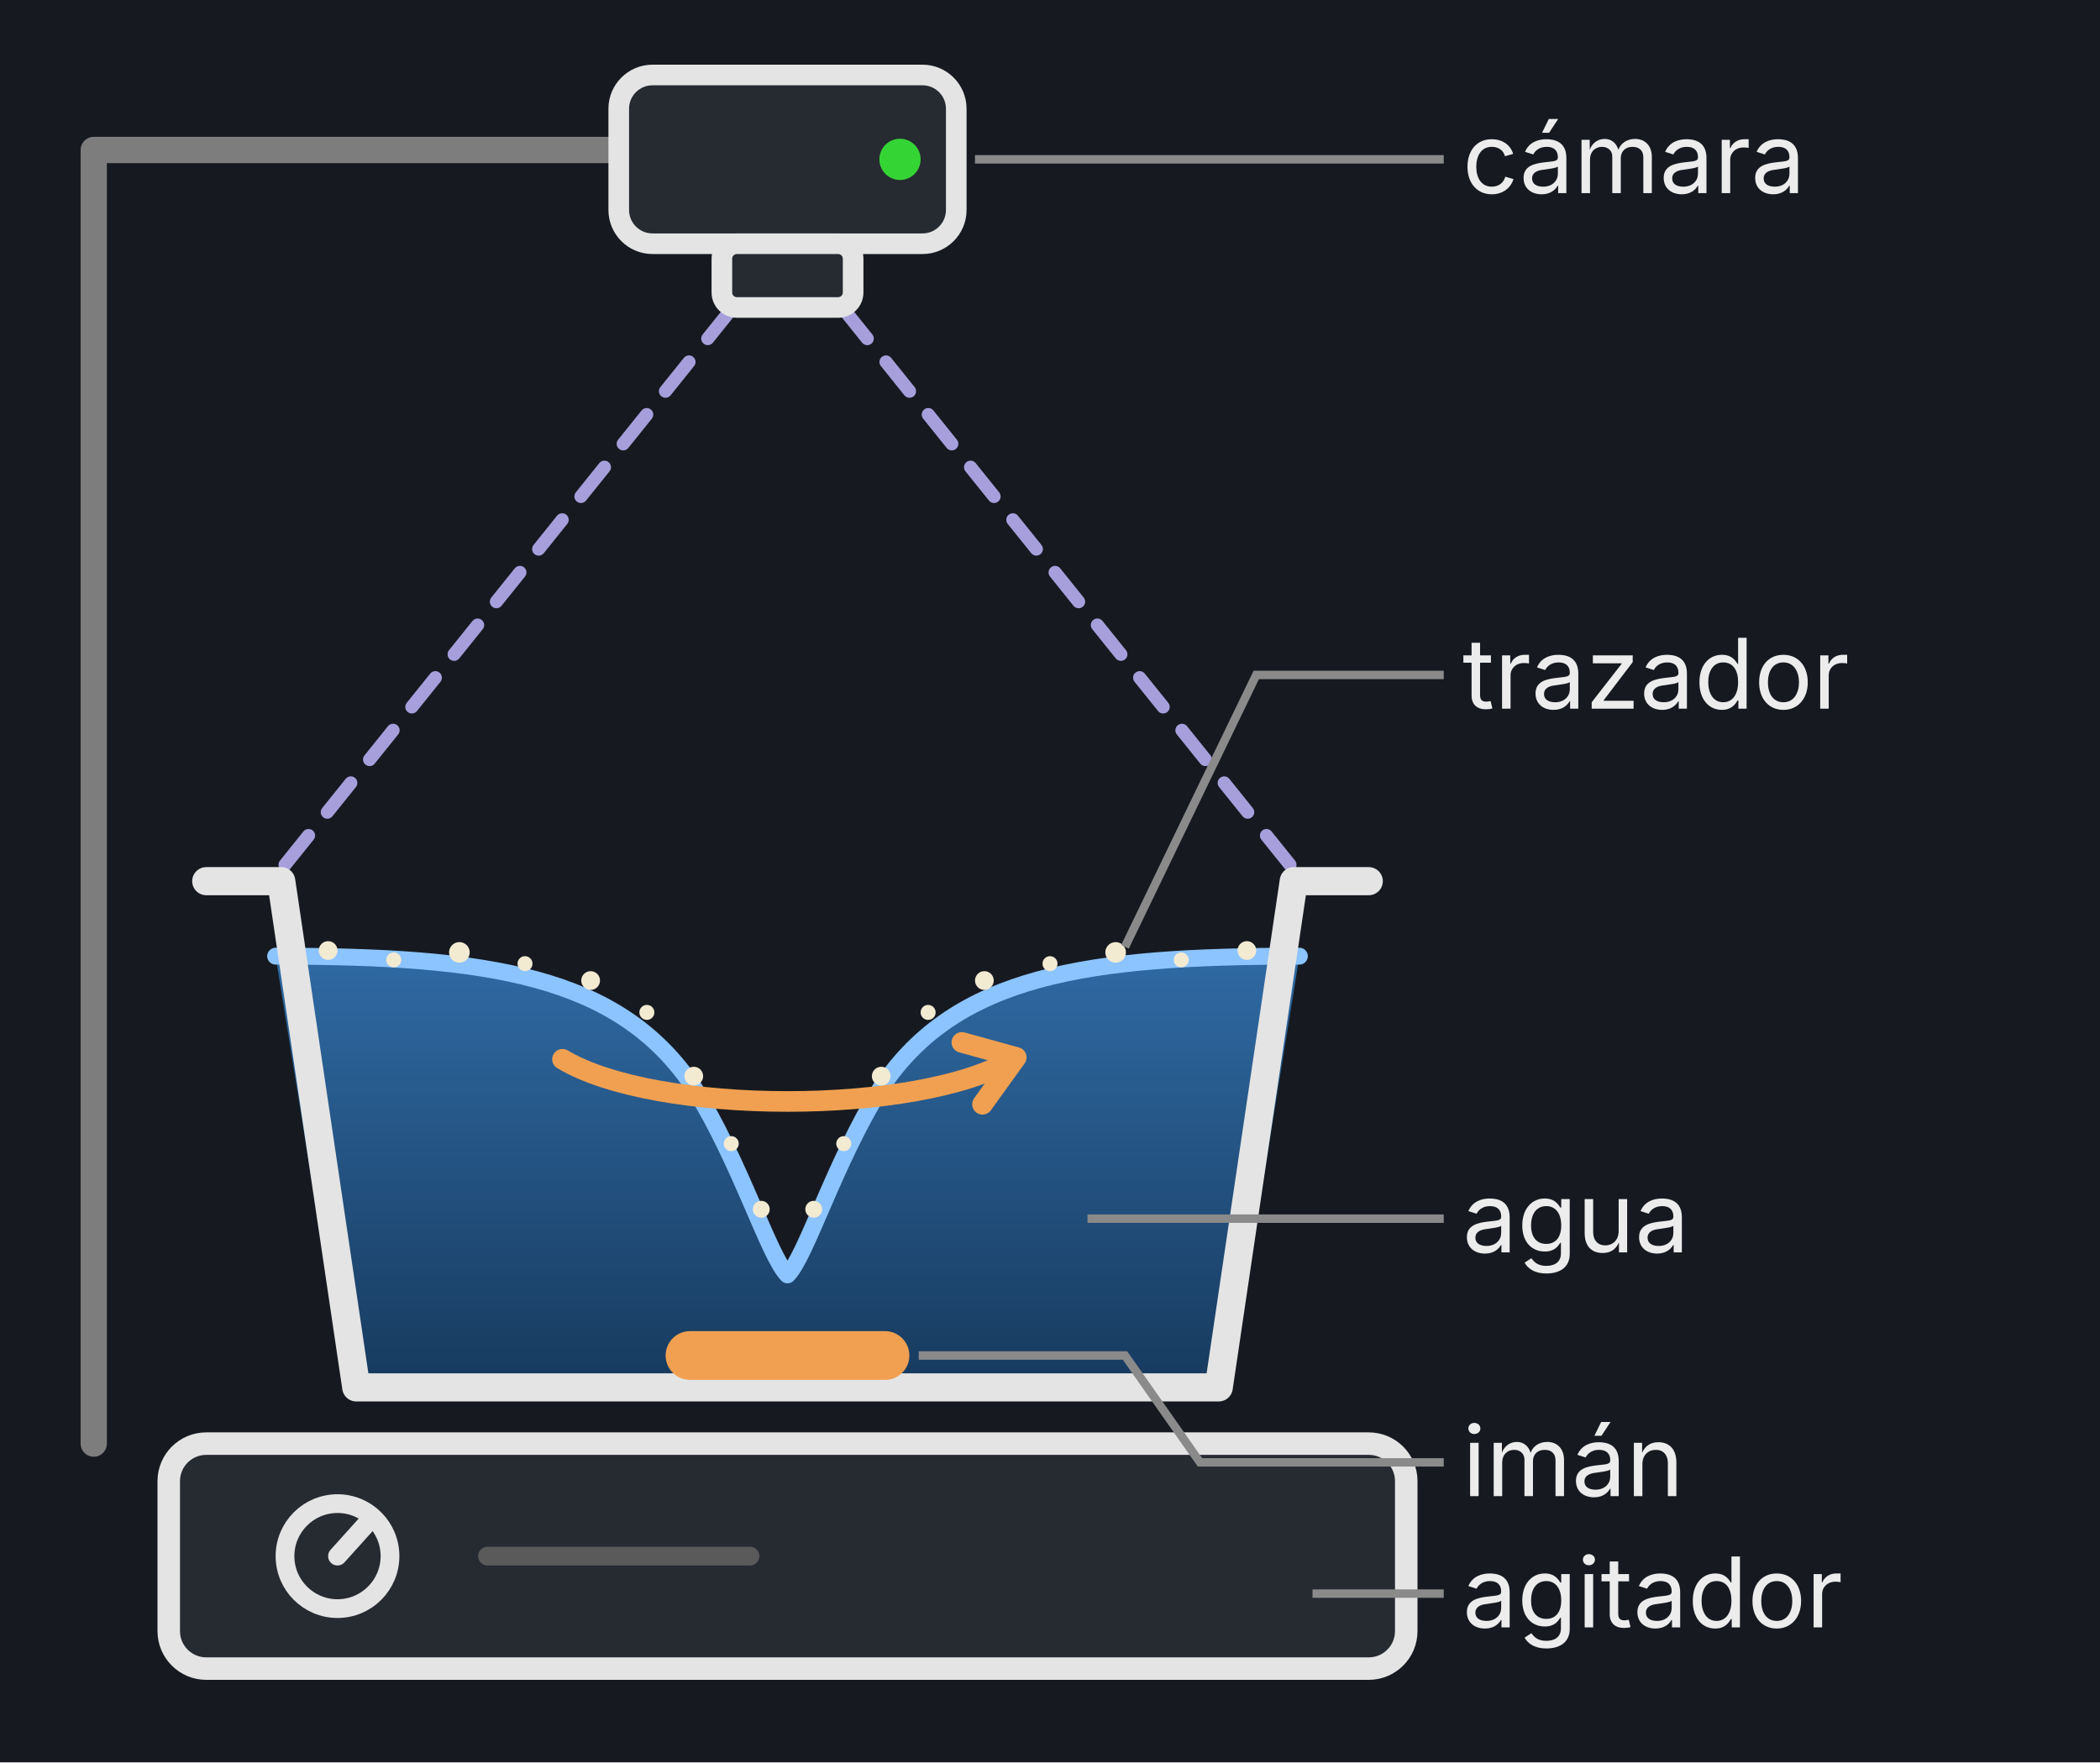
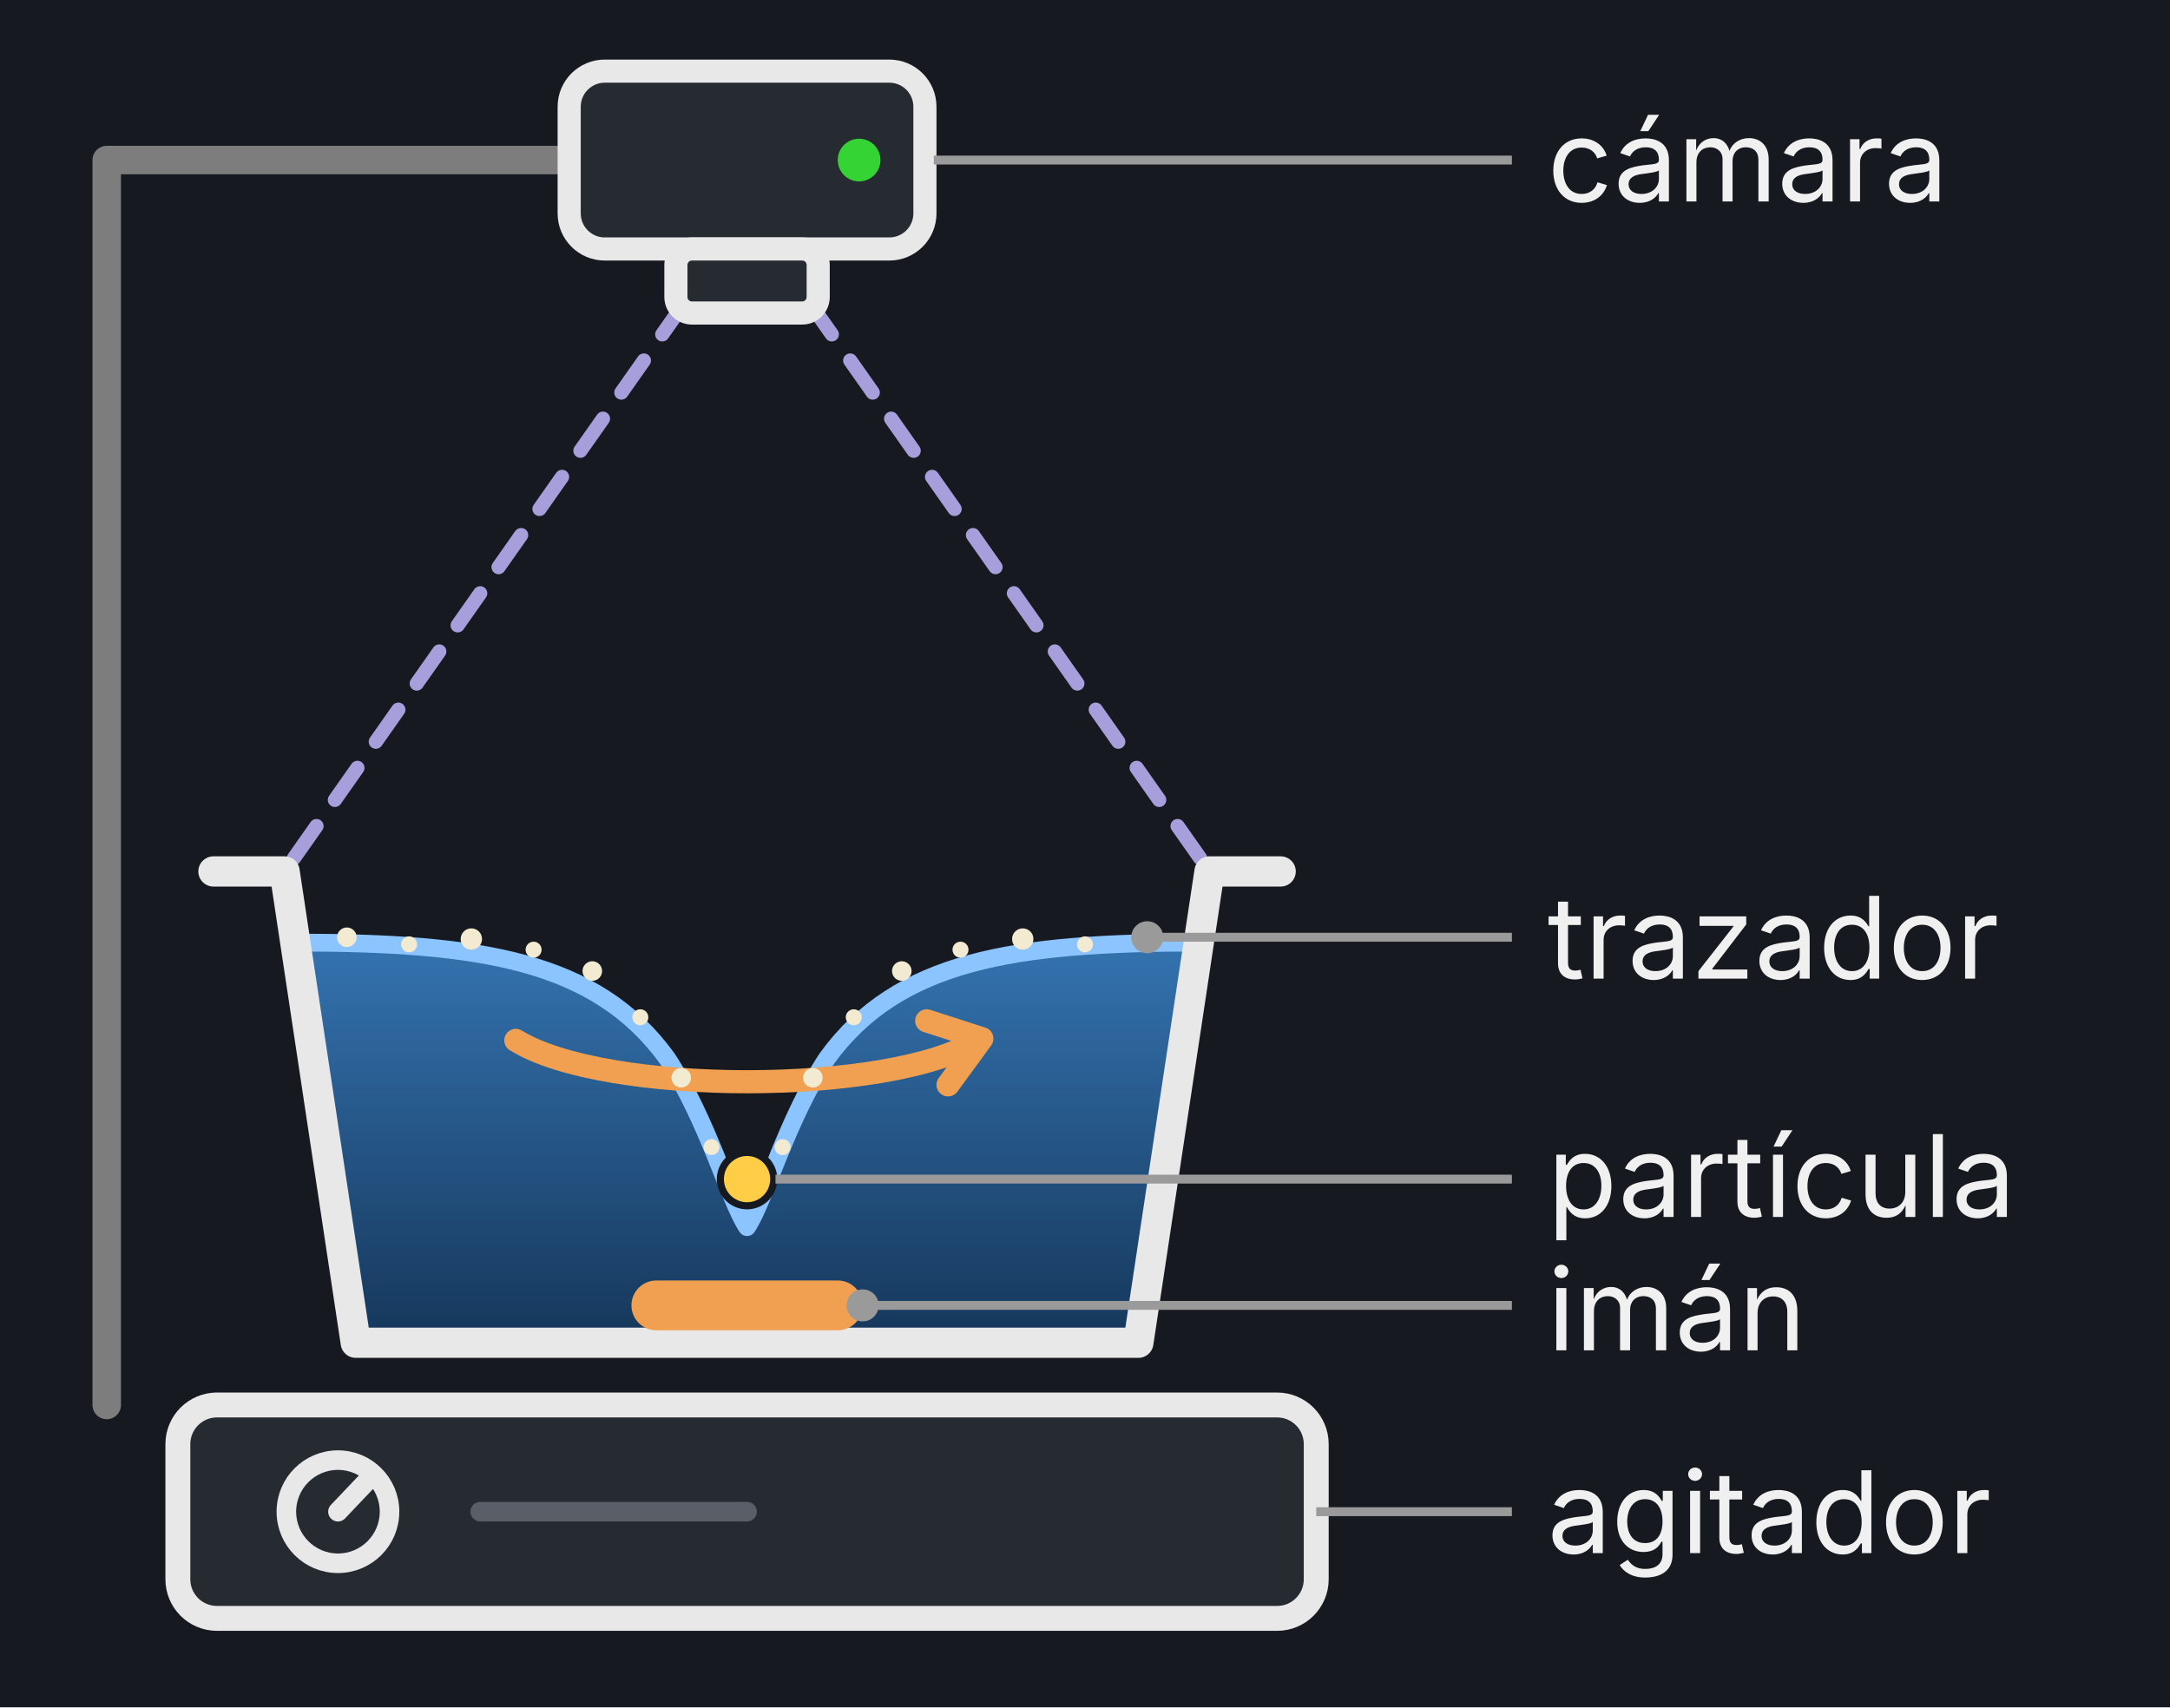
- <svg xmlns="http://www.w3.org/2000/svg" viewBox="0 0 112 94" width="1120" height="940">
+ <svg xmlns="http://www.w3.org/2000/svg" viewBox="0 0 122 96" width="1220" height="960">
  <defs>
    <linearGradient id="agua" x1="0" y1="0" x2="0" y2="1">
-       <stop offset="0" stop-color="#2f6aa3" />
-       <stop offset="1" stop-color="#173a5e" />
+       <stop offset="0" stop-color="#3473b0" />
+       <stop offset="1" stop-color="#16385c" />
    </linearGradient>
  </defs>
-   <rect width="112" height="94" fill="#161a20" />
+   <rect width="122" height="96" fill="#161a20" />
  <g fill="none" stroke-linecap="round" stroke-linejoin="round">
-     <path d="M5 77 V8 H33" stroke="#7d7d7d" stroke-width="1.4" />
-     <path d="M39 16.5 L14.5 47 M45 16.5 L69.5 47" stroke="#a79fdc" stroke-width="0.7" stroke-dasharray="2 1.6" />
-     <path d="M14.7 51 C26 51 33 52 37 58 C39.5 62 41 67 42 68 C43 67 44.5 62 47 58 C51 52 58 51 69.3 51              L65.6 74 H18.4 Z" fill="url(#agua)" stroke="none" />
-     <path d="M14.7 51 C26 51 33 52 37 58 C39.5 62 41 67 42 68 C43 67 44.5 62 47 58 C51 52 58 51 69.3 51" stroke="#8cc4ff" stroke-width="0.9" />
-     <path d="M11 47 H15 L19 74 H65 L69 47 H73" stroke="#e4e4e4" stroke-width="1.5" />
-     <path d="M30 56.5 C35 59.5 49 59.5 54 56.5" stroke="#f0a050" stroke-width="1.1" />
-     <path d="M51.3 55.6 L54.2 56.4 L52.4 58.9" stroke="#f0a050" stroke-width="1.1" />
-     <rect x="35.5" y="71" width="13" height="2.6" rx="1.3" fill="#f0a050" stroke="none" />
-     <rect x="9" y="77" width="66" height="12" rx="2" fill="#262a31" stroke="#e4e4e4" stroke-width="1.2" />
-     <circle cx="18" cy="83" r="2.8" stroke="#e4e4e4" stroke-width="1" />
-     <path d="M18 83 L19.8 81" stroke="#e4e4e4" stroke-width="1" />
-     <path d="M26 83 H40" stroke="#5a5a5a" stroke-width="1" />
+     <path d="M6 79 V9 H32" stroke="#7d7d7d" stroke-width="1.6" />
+     <path d="M38.5 17 L16 49 M45.5 17 L68 49" stroke="#a79fdc" stroke-width="0.8" stroke-dasharray="2.2 1.8" />
+     <path d="M16.6 53 C27 53 33.5 54 37.5 59.5 C39.8 63 41 67.5 42 69 C43 67.5 44.2 63 46.5 59.5 C50.5 54 57 53 67.4 53              L64.2 75 H19.8 Z" fill="url(#agua)" stroke="none" />
+     <path d="M16.6 53 C27 53 33.5 54 37.5 59.5 C39.8 63 41 67.5 42 69 C43 67.5 44.2 63 46.5 59.5 C50.5 54 57 53 67.4 53" stroke="#8cc4ff" stroke-width="1" />
+     <path d="M12 49 H16 L20 75.5 H64 L68 49 H72" stroke="#e8e8e8" stroke-width="1.7" />
+     <path d="M29 58.5 C34 61.6 50 61.6 55 58.5" stroke="#f0a050" stroke-width="1.3" />
+     <path d="M52.1 57.4 L55.2 58.4 L53.3 61" stroke="#f0a050" stroke-width="1.3" />
+     <rect x="10" y="79" width="64" height="12" rx="2.2" fill="#262a31" stroke="#e8e8e8" stroke-width="1.4" />
+     <circle cx="19" cy="85" r="2.9" stroke="#e8e8e8" stroke-width="1.1" />
+     <path d="M19 85 L20.9 83" stroke="#e8e8e8" stroke-width="1.1" />
+     <path d="M27 85 H42" stroke="#5a5e66" stroke-width="1.1" />
  </g>
-   <rect x="33" y="4" width="18" height="9" rx="1.8" fill="#262a31" stroke="#e4e4e4" stroke-width="1.1" />
-   <rect x="38.5" y="13" width="7" height="3.4" rx="0.8" fill="#262a31" stroke="#e4e4e4" stroke-width="1.1" />
-   <circle cx="48" cy="8.5" r="1.1" fill="#35d435" />
+   <rect x="35.5" y="72" width="13" height="2.8" rx="1.4" fill="#f0a050" />
+   <rect x="32" y="4" width="20" height="10" rx="2" fill="#262a31" stroke="#e8e8e8" stroke-width="1.3" />
+   <rect x="38" y="14" width="8" height="3.6" rx="0.9" fill="#262a31" stroke="#e8e8e8" stroke-width="1.3" />
+   <circle cx="48.3" cy="9" r="1.2" fill="#35d435" />
  <g fill="#f3ead2">
-     <circle cx="17.5" cy="50.7" r="0.5" />
-     <circle cx="21" cy="51.2" r="0.4" />
-     <circle cx="24.5" cy="50.8" r="0.55" />
-     <circle cx="28" cy="51.4" r="0.4" />
-     <circle cx="31.5" cy="52.3" r="0.5" />
-     <circle cx="34.5" cy="54" r="0.4" />
-     <circle cx="37" cy="57.4" r="0.5" />
-     <circle cx="39" cy="61" r="0.4" />
-     <circle cx="40.6" cy="64.5" r="0.45" />
-     <circle cx="43.4" cy="64.5" r="0.45" />
-     <circle cx="45" cy="61" r="0.4" />
-     <circle cx="47" cy="57.4" r="0.5" />
-     <circle cx="49.5" cy="54" r="0.4" />
-     <circle cx="52.5" cy="52.3" r="0.5" />
-     <circle cx="56" cy="51.4" r="0.4" />
-     <circle cx="59.5" cy="50.8" r="0.55" />
-     <circle cx="63" cy="51.2" r="0.4" />
-     <circle cx="66.5" cy="50.7" r="0.5" />
+     <circle cx="19.5" cy="52.7" r="0.55" />
+     <circle cx="23" cy="53.1" r="0.45" />
+     <circle cx="26.5" cy="52.8" r="0.6" />
+     <circle cx="30" cy="53.4" r="0.45" />
+     <circle cx="33.3" cy="54.6" r="0.55" />
+     <circle cx="36" cy="57.2" r="0.45" />
+     <circle cx="38.3" cy="60.6" r="0.55" />
+     <circle cx="40" cy="64.5" r="0.45" />
+     <circle cx="44" cy="64.5" r="0.45" />
+     <circle cx="45.7" cy="60.6" r="0.55" />
+     <circle cx="48" cy="57.2" r="0.45" />
+     <circle cx="50.7" cy="54.6" r="0.55" />
+     <circle cx="54" cy="53.4" r="0.45" />
+     <circle cx="57.5" cy="52.8" r="0.6" />
+     <circle cx="61" cy="53.1" r="0.45" />
+     <circle cx="64.5" cy="52.7" r="0.55" />
  </g>
-   <g stroke="#8a8a8a" stroke-width="0.45" fill="none">
-     <path d="M52 8.5 H77" />
-     <path d="M60 50.5 L67 36 H77" />
-     <path d="M58 65 H77" />
-     <path d="M49 72.3 L60 72.3 L64 78 H77" />
-     <path d="M70 85 H77" />
+   <circle cx="42" cy="66.3" r="1.5" fill="#ffce46" stroke="#161a20" stroke-width="0.4" />
+   <g stroke="#9a9a9a" stroke-width="0.5">
+     <path d="M52.5 9 H85" />
+     <path d="M64.5 52.7 H85" />
+     <path d="M43.6 66.3 H85" />
+     <path d="M48.5 73.4 H85" />
+     <path d="M74 85 H85" />
  </g>
-   <g font-family="Inter, 'IBM Plex Mono', sans-serif" font-size="5.2" fill="#ececec">
-     <text x="78" y="10.3">cámara</text>
-     <text x="78" y="37.8">trazador</text>
-     <text x="78" y="66.8">agua</text>
-     <text x="78" y="79.8">imán</text>
-     <text x="78" y="86.8">agitador</text>
+   <g fill="#9a9a9a">
+     <circle cx="64.5" cy="52.7" r="0.9" />
+     <circle cx="48.5" cy="73.4" r="0.9" />
+   </g>
+   <g font-family="Inter, sans-serif" font-size="6.4" fill="#f0f0f0" dominant-baseline="central">
+     <text x="87" y="9">cámara</text>
+     <text x="87" y="52.7">trazador</text>
+     <text x="87" y="66.1">partícula</text>
+     <text x="87" y="73.6">imán</text>
+     <text x="87" y="85">agitador</text>
  </g>
</svg>
